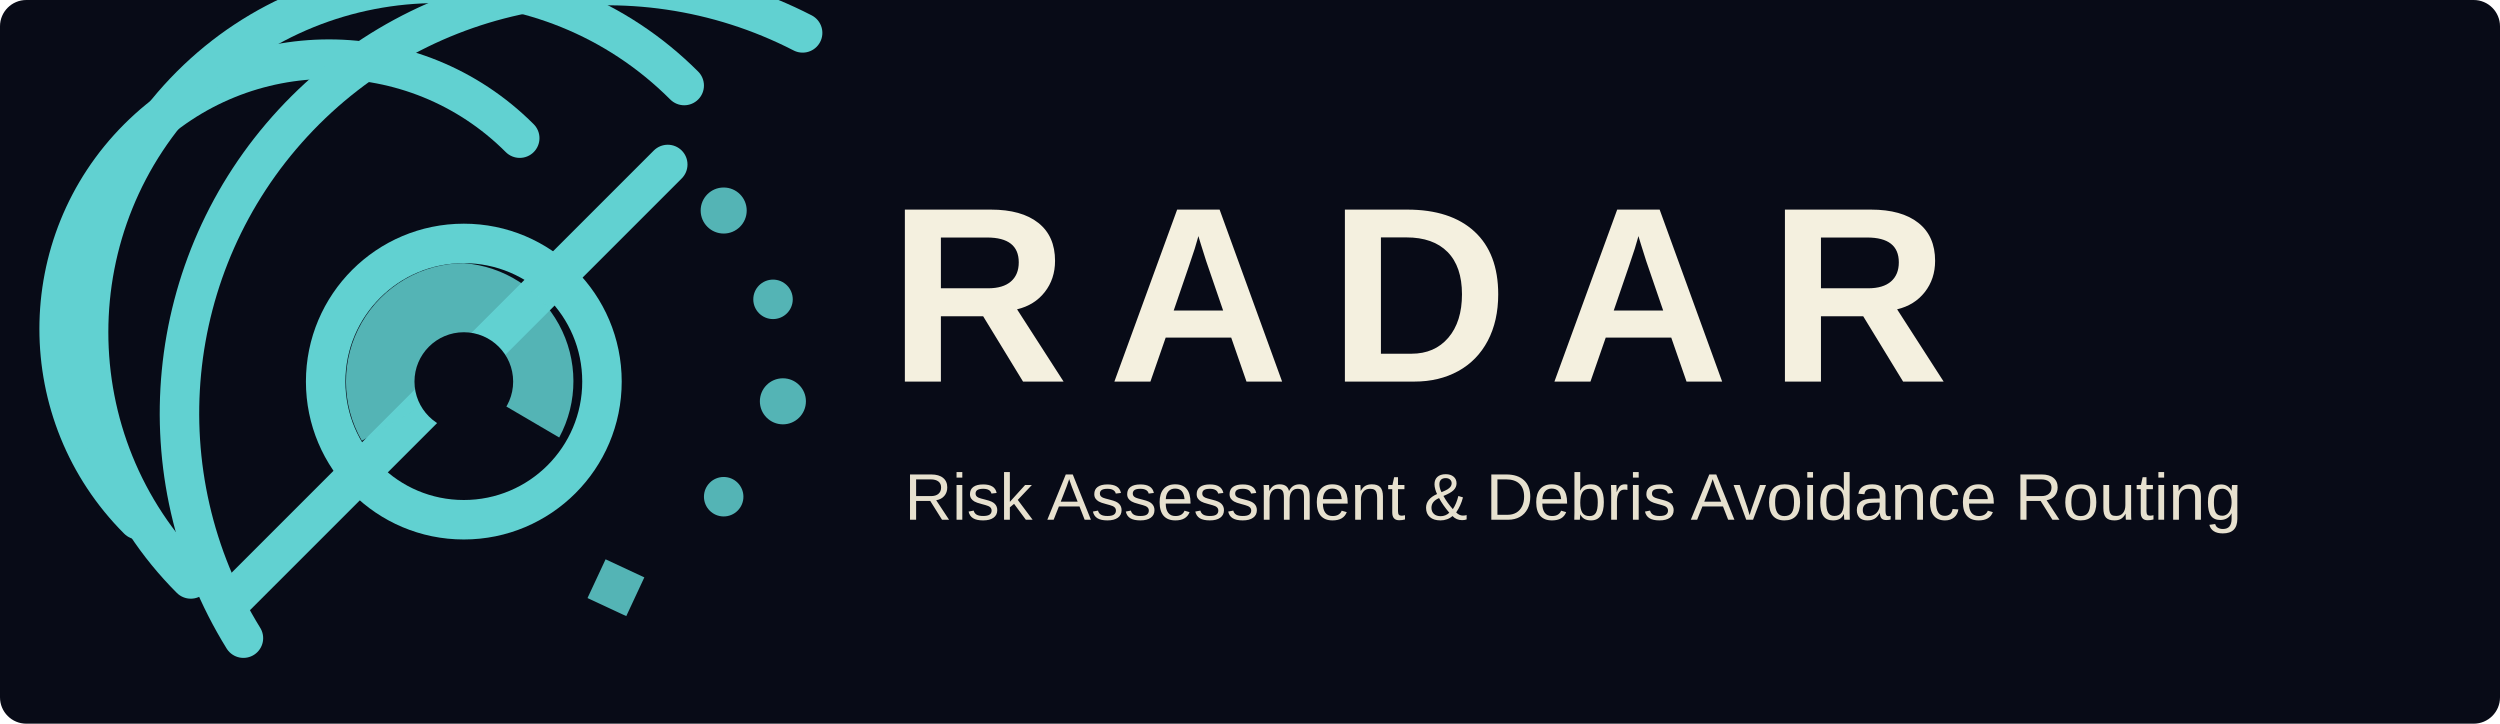
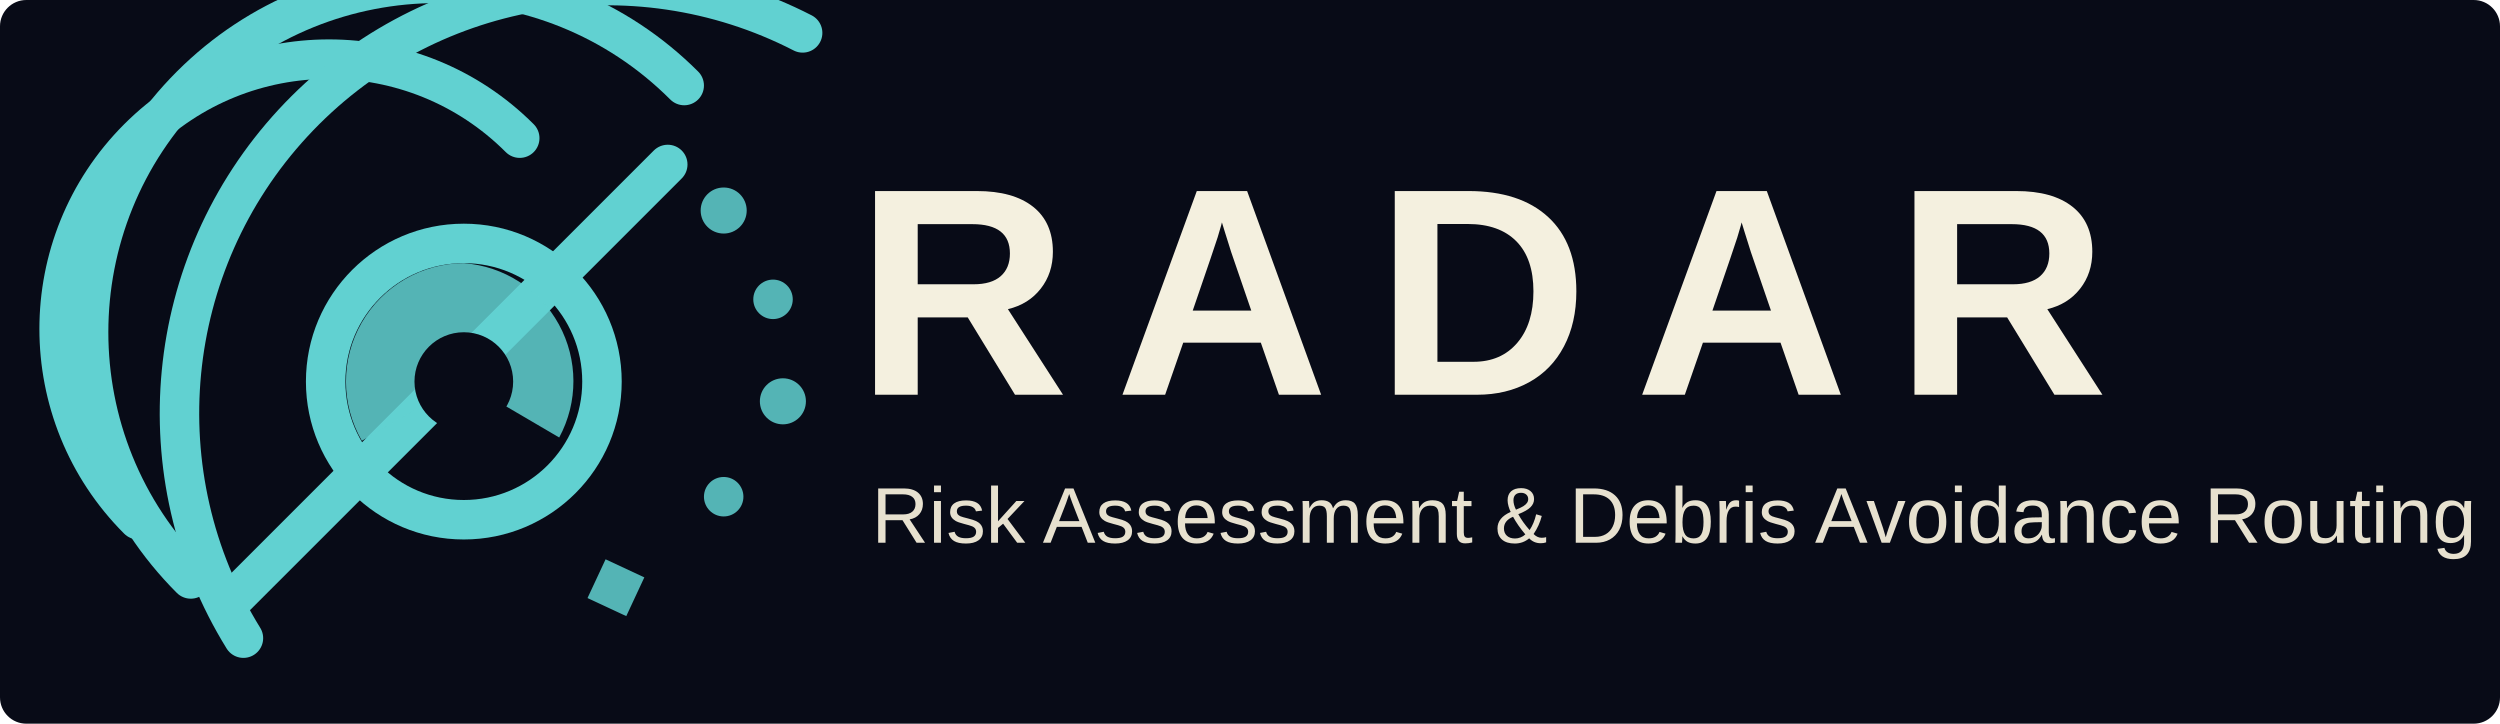
<svg xmlns="http://www.w3.org/2000/svg" viewBox="0 0 760 220" role="img" aria-labelledby="title desc">
  <rect width="760" height="220" rx="8" fill="#080b17" />
  <g fill="none" stroke="#61d1d1" stroke-width="12" stroke-linecap="round">
    <path d="M42 158a82 82 0 0 1 116-116" />
    <path d="M58 176A106 106 0 0 1 208 26" />
    <path d="M74 194A130 130 0 0 1 244 10" />
    <path d="M71 182 203 50" />
    <circle cx="141" cy="116" r="42" />
  </g>
  <path d="M141 80a36 36 0 0 0-31 54l31-18 29 17A36 36 0 0 0 141 80Z" fill="#61d1d1" opacity=".85" />
  <circle cx="141" cy="116" r="15" fill="#080b17" />
  <g fill="#61d1d1" opacity=".85">
    <circle cx="220" cy="64" r="7" />
    <circle cx="235" cy="91" r="6" />
    <circle cx="238" cy="122" r="7" />
    <circle cx="220" cy="151" r="6" />
    <rect x="181" y="172" width="13" height="13" transform="rotate(25 187 178)" />
  </g>
-   <text x="270" y="116" fill="#f4f0df" font-family="Arial, sans-serif" font-size="76" font-weight="700" letter-spacing="12">RADAR</text>
-   <text x="275" y="158" fill="#e7e1cf" font-family="Arial, sans-serif" font-size="20">Risk Assessment &amp; Debris Avoidance Routing</text>
+   <text x="260" y="120" fill="#f4f0df" font-family="Arial, sans-serif" font-size="90" font-weight="700" letter-spacing="14">RADAR</text>
+   <text x="265" y="165" fill="#e7e1cf" font-family="Arial, sans-serif" font-size="24">Risk Assessment &amp; Debris Avoidance Routing</text>
</svg>
